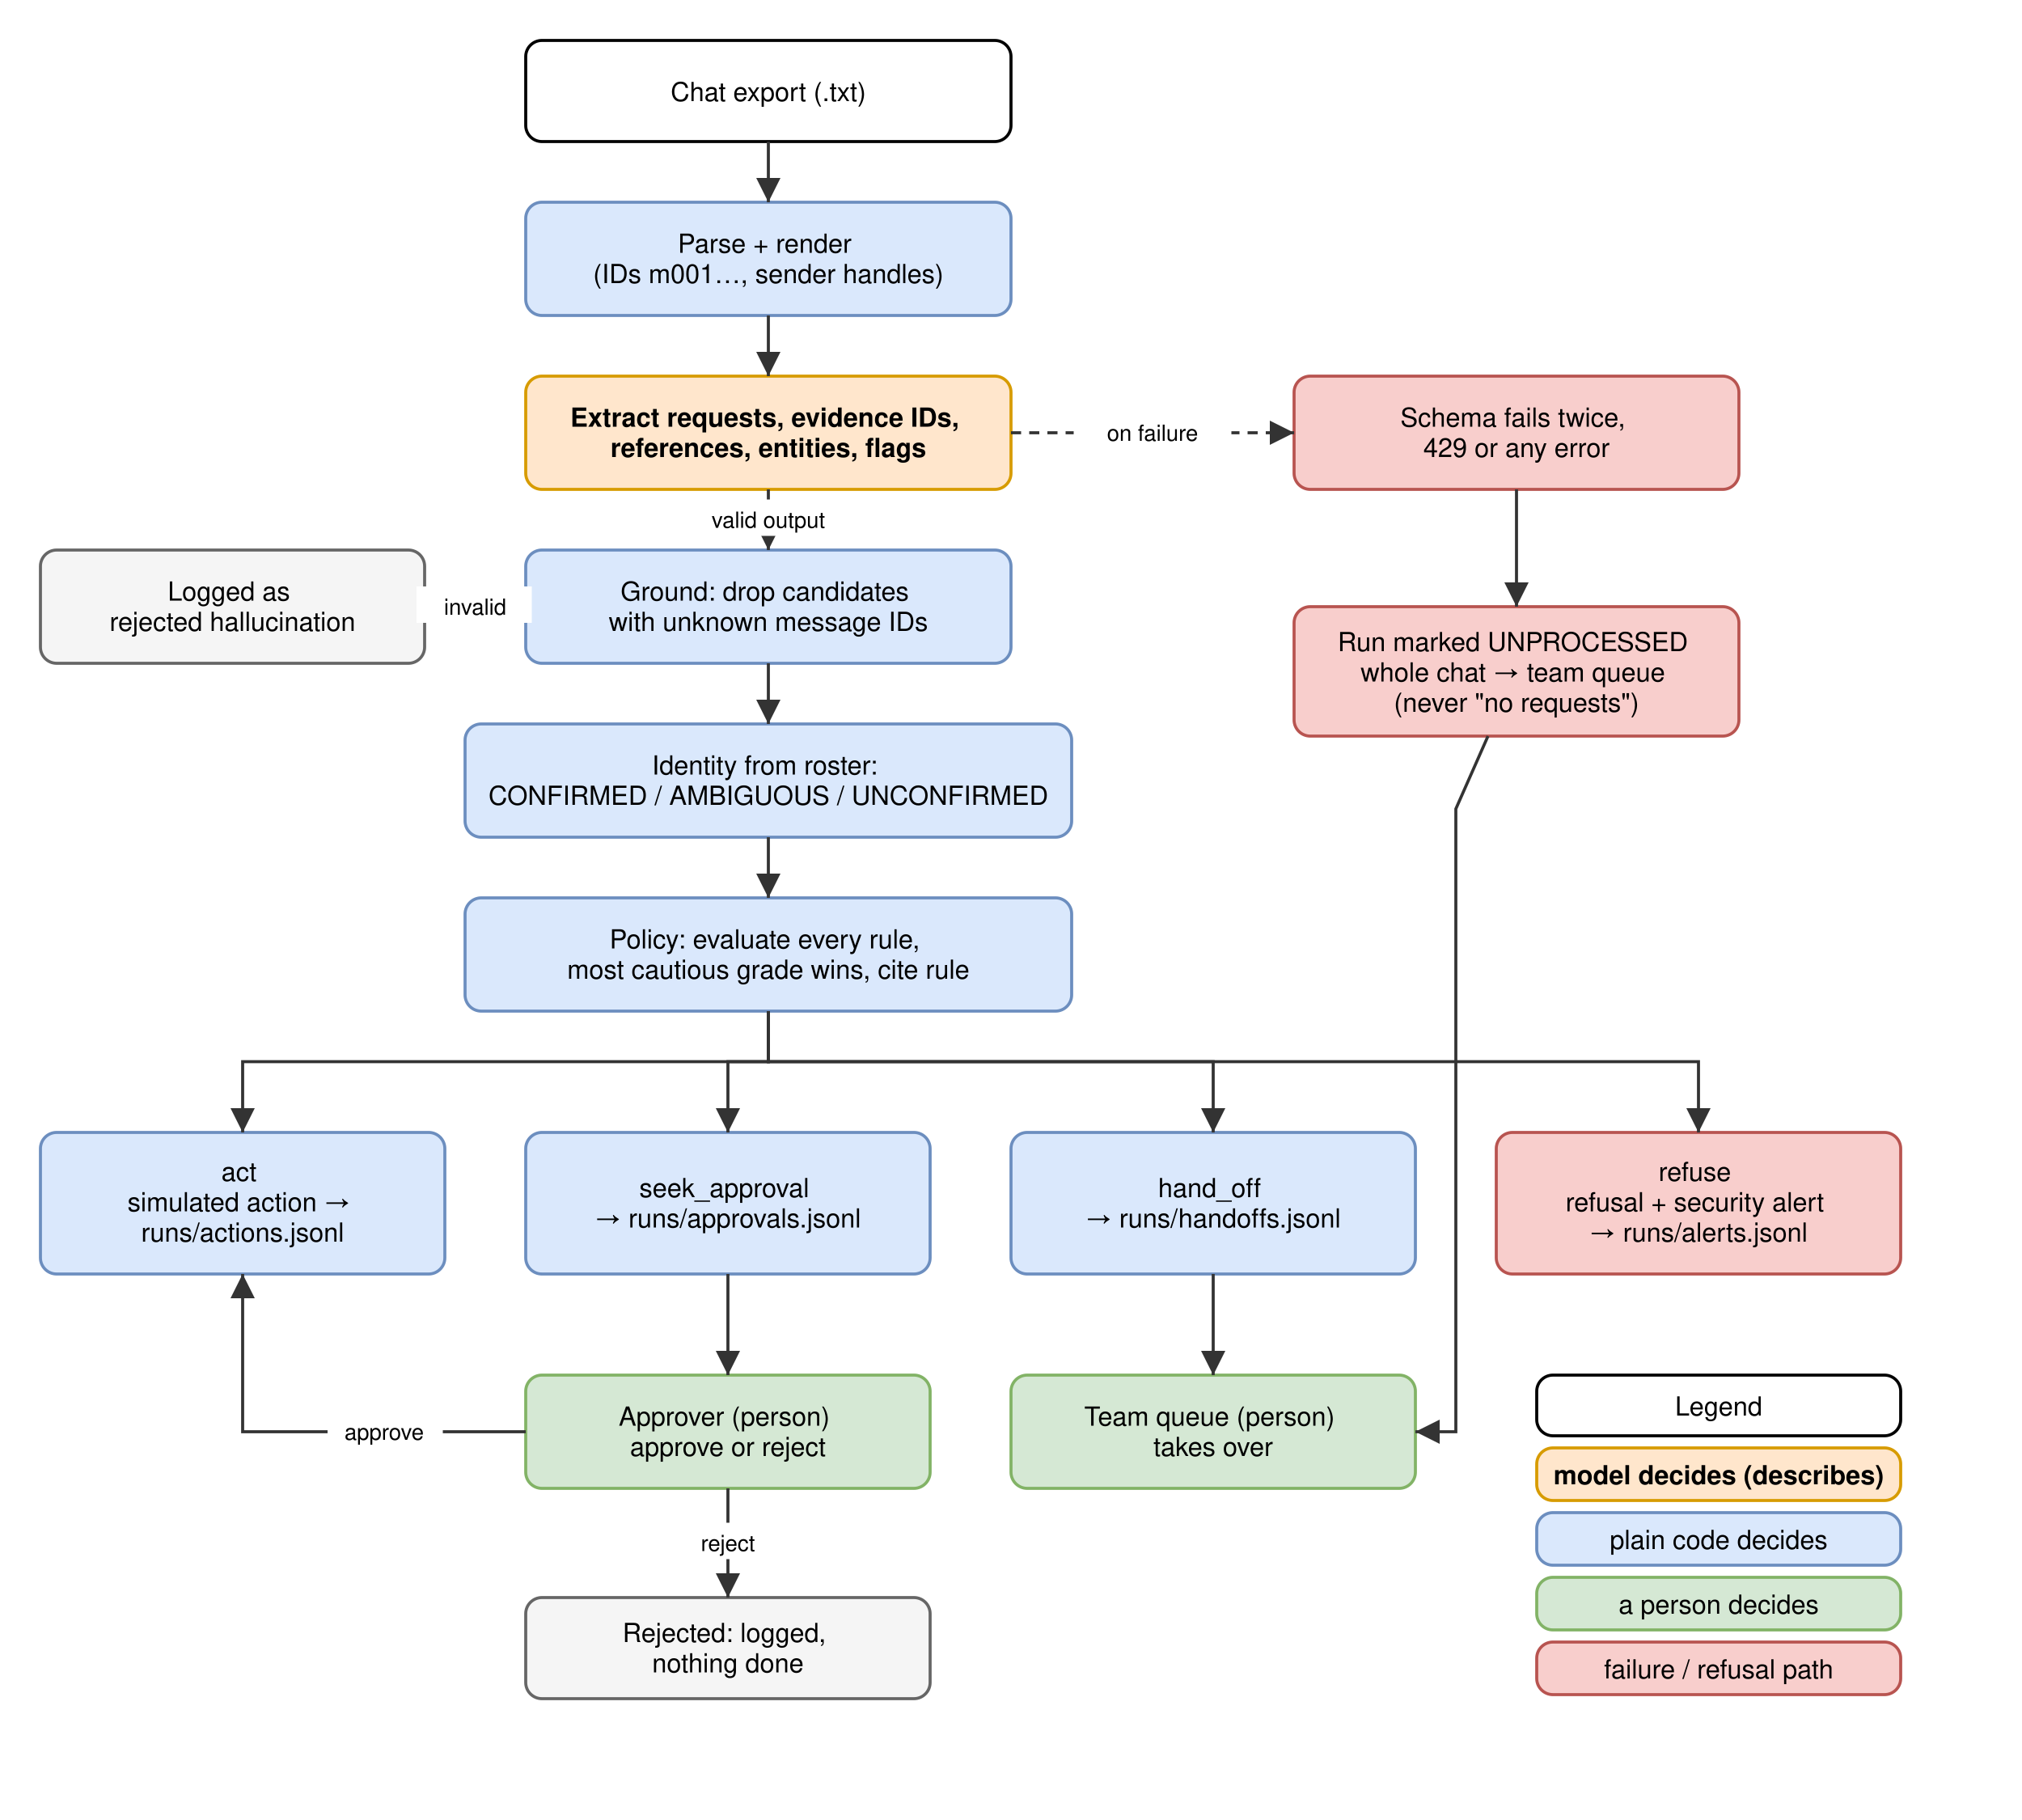
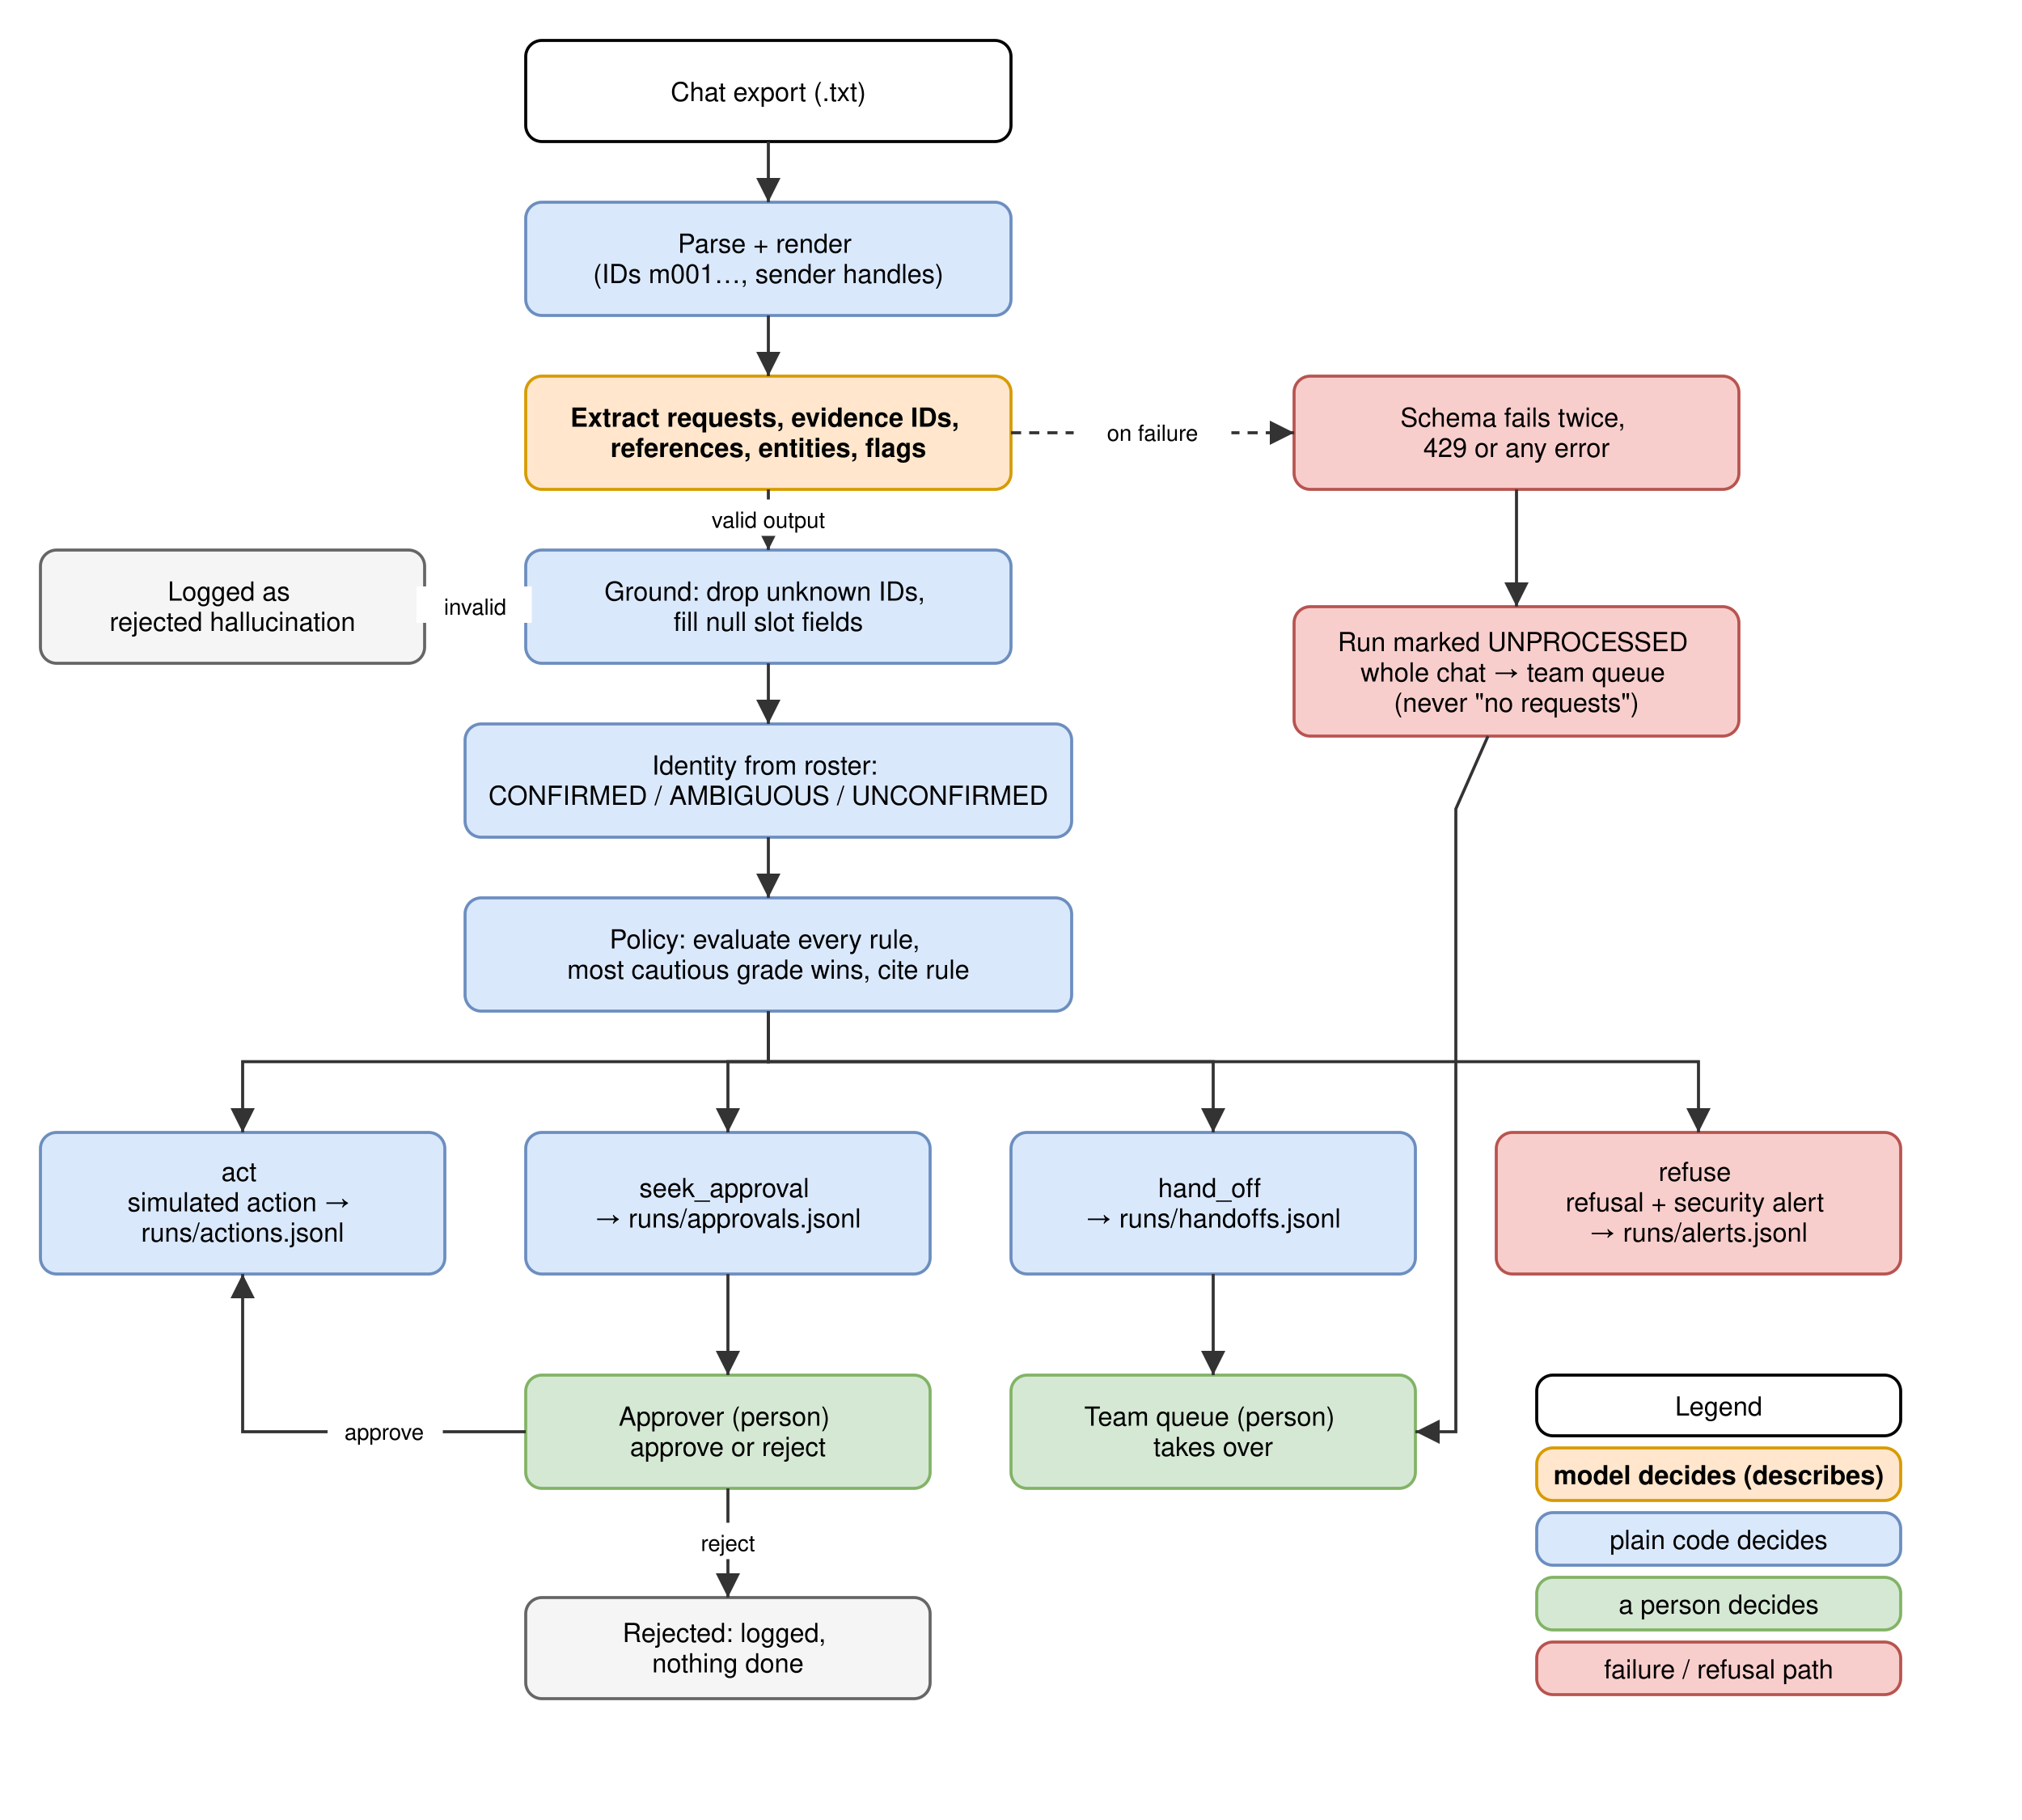
- <svg xmlns="http://www.w3.org/2000/svg" version="1.1" width="1000" height="900" viewBox="0 0 1000 900" content="&lt;mxfile host=&quot;drawio&quot; type=&quot;device&quot;&gt;&lt;diagram id=&quot;workflow&quot; name=&quot;Workflow&quot;&gt;&lt;mxGraphModel grid=&quot;1&quot; gridSize=&quot;10&quot; page=&quot;1&quot; pageWidth=&quot;1000&quot; pageHeight=&quot;900&quot; background=&quot;#ffffff&quot;&gt;&lt;root&gt;&lt;mxCell id=&quot;0&quot; /&gt;&lt;mxCell id=&quot;1&quot; parent=&quot;0&quot; /&gt;&lt;mxCell id=&quot;in&quot; value=&quot;Chat export (.txt)&quot; style=&quot;rounded=1;whiteSpace=wrap;html=1;fillColor=#ffffff;strokeColor=#000000;&quot; vertex=&quot;1&quot; parent=&quot;1&quot;&gt;&lt;mxGeometry x=&quot;260&quot; y=&quot;20&quot; width=&quot;240&quot; height=&quot;50&quot; as=&quot;geometry&quot; /&gt;&lt;/mxCell&gt;&lt;mxCell id=&quot;parse&quot; value=&quot;Parse + render&amp;lt;br&amp;gt;(IDs m001…, sender handles)&quot; style=&quot;rounded=1;whiteSpace=wrap;html=1;fillColor=#dae8fc;strokeColor=#6c8ebf;&quot; vertex=&quot;1&quot; parent=&quot;1&quot;&gt;&lt;mxGeometry x=&quot;260&quot; y=&quot;100&quot; width=&quot;240&quot; height=&quot;56&quot; as=&quot;geometry&quot; /&gt;&lt;/mxCell&gt;&lt;mxCell id=&quot;extract&quot; value=&quot;Extract requests, evidence IDs,&amp;lt;br&amp;gt;references, entities, flags&quot; style=&quot;rounded=1;whiteSpace=wrap;html=1;fillColor=#ffe6cc;strokeColor=#d79b00;fontStyle=1;&quot; vertex=&quot;1&quot; parent=&quot;1&quot;&gt;&lt;mxGeometry x=&quot;260&quot; y=&quot;186&quot; width=&quot;240&quot; height=&quot;56&quot; as=&quot;geometry&quot; /&gt;&lt;/mxCell&gt;&lt;mxCell id=&quot;fail&quot; value=&quot;Schema fails twice,&amp;lt;br&amp;gt;429 or any error&quot; style=&quot;rounded=1;whiteSpace=wrap;html=1;fillColor=#f8cecc;strokeColor=#b85450;&quot; vertex=&quot;1&quot; parent=&quot;1&quot;&gt;&lt;mxGeometry x=&quot;640&quot; y=&quot;186&quot; width=&quot;220&quot; height=&quot;56&quot; as=&quot;geometry&quot; /&gt;&lt;/mxCell&gt;&lt;mxCell id=&quot;unproc&quot; value=&quot;Run marked UNPROCESSED&amp;lt;br&amp;gt;whole chat → team queue&amp;lt;br&amp;gt;(never &amp;quot;no requests&amp;quot;)&quot; style=&quot;rounded=1;whiteSpace=wrap;html=1;fillColor=#f8cecc;strokeColor=#b85450;&quot; vertex=&quot;1&quot; parent=&quot;1&quot;&gt;&lt;mxGeometry x=&quot;640&quot; y=&quot;300&quot; width=&quot;220&quot; height=&quot;64&quot; as=&quot;geometry&quot; /&gt;&lt;/mxCell&gt;&lt;mxCell id=&quot;ground&quot; value=&quot;Ground: drop candidates&amp;lt;br&amp;gt;with unknown message IDs&quot; style=&quot;rounded=1;whiteSpace=wrap;html=1;fillColor=#dae8fc;strokeColor=#6c8ebf;&quot; vertex=&quot;1&quot; parent=&quot;1&quot;&gt;&lt;mxGeometry x=&quot;260&quot; y=&quot;272&quot; width=&quot;240&quot; height=&quot;56&quot; as=&quot;geometry&quot; /&gt;&lt;/mxCell&gt;&lt;mxCell id=&quot;rej&quot; value=&quot;Logged as&amp;lt;br&amp;gt;rejected hallucination&quot; style=&quot;rounded=1;whiteSpace=wrap;html=1;fillColor=#f5f5f5;strokeColor=#666666;&quot; vertex=&quot;1&quot; parent=&quot;1&quot;&gt;&lt;mxGeometry x=&quot;20&quot; y=&quot;272&quot; width=&quot;190&quot; height=&quot;56&quot; as=&quot;geometry&quot; /&gt;&lt;/mxCell&gt;&lt;mxCell id=&quot;ident&quot; value=&quot;Identity from roster:&amp;lt;br&amp;gt;CONFIRMED / AMBIGUOUS / UNCONFIRMED&quot; style=&quot;rounded=1;whiteSpace=wrap;html=1;fillColor=#dae8fc;strokeColor=#6c8ebf;&quot; vertex=&quot;1&quot; parent=&quot;1&quot;&gt;&lt;mxGeometry x=&quot;230&quot; y=&quot;358&quot; width=&quot;300&quot; height=&quot;56&quot; as=&quot;geometry&quot; /&gt;&lt;/mxCell&gt;&lt;mxCell id=&quot;policy&quot; value=&quot;Policy: evaluate every rule,&amp;lt;br&amp;gt;most cautious grade wins, cite rule&quot; style=&quot;rounded=1;whiteSpace=wrap;html=1;fillColor=#dae8fc;strokeColor=#6c8ebf;&quot; vertex=&quot;1&quot; parent=&quot;1&quot;&gt;&lt;mxGeometry x=&quot;230&quot; y=&quot;444&quot; width=&quot;300&quot; height=&quot;56&quot; as=&quot;geometry&quot; /&gt;&lt;/mxCell&gt;&lt;mxCell id=&quot;act&quot; value=&quot;act&amp;lt;br&amp;gt;simulated action →&amp;lt;br&amp;gt;runs/actions.jsonl&quot; style=&quot;rounded=1;whiteSpace=wrap;html=1;fillColor=#dae8fc;strokeColor=#6c8ebf;&quot; vertex=&quot;1&quot; parent=&quot;1&quot;&gt;&lt;mxGeometry x=&quot;20&quot; y=&quot;560&quot; width=&quot;200&quot; height=&quot;70&quot; as=&quot;geometry&quot; /&gt;&lt;/mxCell&gt;&lt;mxCell id=&quot;seek&quot; value=&quot;seek_approval&amp;lt;br&amp;gt;→ runs/approvals.jsonl&quot; style=&quot;rounded=1;whiteSpace=wrap;html=1;fillColor=#dae8fc;strokeColor=#6c8ebf;&quot; vertex=&quot;1&quot; parent=&quot;1&quot;&gt;&lt;mxGeometry x=&quot;260&quot; y=&quot;560&quot; width=&quot;200&quot; height=&quot;70&quot; as=&quot;geometry&quot; /&gt;&lt;/mxCell&gt;&lt;mxCell id=&quot;hand&quot; value=&quot;hand_off&amp;lt;br&amp;gt;→ runs/handoffs.jsonl&quot; style=&quot;rounded=1;whiteSpace=wrap;html=1;fillColor=#dae8fc;strokeColor=#6c8ebf;&quot; vertex=&quot;1&quot; parent=&quot;1&quot;&gt;&lt;mxGeometry x=&quot;500&quot; y=&quot;560&quot; width=&quot;200&quot; height=&quot;70&quot; as=&quot;geometry&quot; /&gt;&lt;/mxCell&gt;&lt;mxCell id=&quot;refuse&quot; value=&quot;refuse&amp;lt;br&amp;gt;refusal + security alert&amp;lt;br&amp;gt;→ runs/alerts.jsonl&quot; style=&quot;rounded=1;whiteSpace=wrap;html=1;fillColor=#f8cecc;strokeColor=#b85450;&quot; vertex=&quot;1&quot; parent=&quot;1&quot;&gt;&lt;mxGeometry x=&quot;740&quot; y=&quot;560&quot; width=&quot;200&quot; height=&quot;70&quot; as=&quot;geometry&quot; /&gt;&lt;/mxCell&gt;&lt;mxCell id=&quot;approver&quot; value=&quot;Approver (person)&amp;lt;br&amp;gt;approve or reject&quot; style=&quot;rounded=1;whiteSpace=wrap;html=1;fillColor=#d5e8d4;strokeColor=#82b366;&quot; vertex=&quot;1&quot; parent=&quot;1&quot;&gt;&lt;mxGeometry x=&quot;260&quot; y=&quot;680&quot; width=&quot;200&quot; height=&quot;56&quot; as=&quot;geometry&quot; /&gt;&lt;/mxCell&gt;&lt;mxCell id=&quot;team&quot; value=&quot;Team queue (person)&amp;lt;br&amp;gt;takes over&quot; style=&quot;rounded=1;whiteSpace=wrap;html=1;fillColor=#d5e8d4;strokeColor=#82b366;&quot; vertex=&quot;1&quot; parent=&quot;1&quot;&gt;&lt;mxGeometry x=&quot;500&quot; y=&quot;680&quot; width=&quot;200&quot; height=&quot;56&quot; as=&quot;geometry&quot; /&gt;&lt;/mxCell&gt;&lt;mxCell id=&quot;rejected&quot; value=&quot;Rejected: logged,&amp;lt;br&amp;gt;nothing done&quot; style=&quot;rounded=1;whiteSpace=wrap;html=1;fillColor=#f5f5f5;strokeColor=#666666;&quot; vertex=&quot;1&quot; parent=&quot;1&quot;&gt;&lt;mxGeometry x=&quot;260&quot; y=&quot;790&quot; width=&quot;200&quot; height=&quot;50&quot; as=&quot;geometry&quot; /&gt;&lt;/mxCell&gt;&lt;mxCell id=&quot;lg_title&quot; value=&quot;Legend&quot; style=&quot;rounded=1;whiteSpace=wrap;html=1;fillColor=#ffffff;strokeColor=#000000;&quot; vertex=&quot;1&quot; parent=&quot;1&quot;&gt;&lt;mxGeometry x=&quot;760&quot; y=&quot;680&quot; width=&quot;180&quot; height=&quot;30&quot; as=&quot;geometry&quot; /&gt;&lt;/mxCell&gt;&lt;mxCell id=&quot;lg_model&quot; value=&quot;model decides (describes)&quot; style=&quot;rounded=1;whiteSpace=wrap;html=1;fillColor=#ffe6cc;strokeColor=#d79b00;fontStyle=1;&quot; vertex=&quot;1&quot; parent=&quot;1&quot;&gt;&lt;mxGeometry x=&quot;760&quot; y=&quot;716&quot; width=&quot;180&quot; height=&quot;26&quot; as=&quot;geometry&quot; /&gt;&lt;/mxCell&gt;&lt;mxCell id=&quot;lg_code&quot; value=&quot;plain code decides&quot; style=&quot;rounded=1;whiteSpace=wrap;html=1;fillColor=#dae8fc;strokeColor=#6c8ebf;&quot; vertex=&quot;1&quot; parent=&quot;1&quot;&gt;&lt;mxGeometry x=&quot;760&quot; y=&quot;748&quot; width=&quot;180&quot; height=&quot;26&quot; as=&quot;geometry&quot; /&gt;&lt;/mxCell&gt;&lt;mxCell id=&quot;lg_person&quot; value=&quot;a person decides&quot; style=&quot;rounded=1;whiteSpace=wrap;html=1;fillColor=#d5e8d4;strokeColor=#82b366;&quot; vertex=&quot;1&quot; parent=&quot;1&quot;&gt;&lt;mxGeometry x=&quot;760&quot; y=&quot;780&quot; width=&quot;180&quot; height=&quot;26&quot; as=&quot;geometry&quot; /&gt;&lt;/mxCell&gt;&lt;mxCell id=&quot;lg_fail&quot; value=&quot;failure / refusal path&quot; style=&quot;rounded=1;whiteSpace=wrap;html=1;fillColor=#f8cecc;strokeColor=#b85450;&quot; vertex=&quot;1&quot; parent=&quot;1&quot;&gt;&lt;mxGeometry x=&quot;760&quot; y=&quot;812&quot; width=&quot;180&quot; height=&quot;26&quot; as=&quot;geometry&quot; /&gt;&lt;/mxCell&gt;&lt;mxCell id=&quot;e0&quot; value=&quot;&quot; style=&quot;endArrow=classic;html=1;rounded=0;&quot; edge=&quot;1&quot; parent=&quot;1&quot; source=&quot;in&quot; target=&quot;parse&quot;&gt;&lt;mxGeometry relative=&quot;1&quot; as=&quot;geometry&quot; /&gt;&lt;/mxCell&gt;&lt;mxCell id=&quot;e1&quot; value=&quot;&quot; style=&quot;endArrow=classic;html=1;rounded=0;&quot; edge=&quot;1&quot; parent=&quot;1&quot; source=&quot;parse&quot; target=&quot;extract&quot;&gt;&lt;mxGeometry relative=&quot;1&quot; as=&quot;geometry&quot; /&gt;&lt;/mxCell&gt;&lt;mxCell id=&quot;e2&quot; value=&quot;on failure&quot; style=&quot;endArrow=classic;html=1;rounded=0;dashed=1;&quot; edge=&quot;1&quot; parent=&quot;1&quot; source=&quot;extract&quot; target=&quot;fail&quot;&gt;&lt;mxGeometry relative=&quot;1&quot; as=&quot;geometry&quot; /&gt;&lt;/mxCell&gt;&lt;mxCell id=&quot;e3&quot; value=&quot;&quot; style=&quot;endArrow=classic;html=1;rounded=0;&quot; edge=&quot;1&quot; parent=&quot;1&quot; source=&quot;fail&quot; target=&quot;unproc&quot;&gt;&lt;mxGeometry relative=&quot;1&quot; as=&quot;geometry&quot; /&gt;&lt;/mxCell&gt;&lt;mxCell id=&quot;e4&quot; value=&quot;&quot; style=&quot;endArrow=classic;html=1;rounded=0;&quot; edge=&quot;1&quot; parent=&quot;1&quot; source=&quot;unproc&quot; target=&quot;team&quot;&gt;&lt;mxGeometry relative=&quot;1&quot; as=&quot;geometry&quot;&gt;&lt;Array as=&quot;points&quot;&gt;&lt;mxPoint x=&quot;720&quot; y=&quot;400&quot; /&gt;&lt;mxPoint x=&quot;720&quot; y=&quot;708&quot; /&gt;&lt;/Array&gt;&lt;/mxGeometry&gt;&lt;/mxCell&gt;&lt;mxCell id=&quot;e5&quot; value=&quot;valid output&quot; style=&quot;endArrow=classic;html=1;rounded=0;&quot; edge=&quot;1&quot; parent=&quot;1&quot; source=&quot;extract&quot; target=&quot;ground&quot;&gt;&lt;mxGeometry relative=&quot;1&quot; as=&quot;geometry&quot; /&gt;&lt;/mxCell&gt;&lt;mxCell id=&quot;e6&quot; value=&quot;invalid&quot; style=&quot;endArrow=classic;html=1;rounded=0;&quot; edge=&quot;1&quot; parent=&quot;1&quot; source=&quot;ground&quot; target=&quot;rej&quot;&gt;&lt;mxGeometry relative=&quot;1&quot; as=&quot;geometry&quot; /&gt;&lt;/mxCell&gt;&lt;mxCell id=&quot;e7&quot; value=&quot;&quot; style=&quot;endArrow=classic;html=1;rounded=0;&quot; edge=&quot;1&quot; parent=&quot;1&quot; source=&quot;ground&quot; target=&quot;ident&quot;&gt;&lt;mxGeometry relative=&quot;1&quot; as=&quot;geometry&quot; /&gt;&lt;/mxCell&gt;&lt;mxCell id=&quot;e8&quot; value=&quot;&quot; style=&quot;endArrow=classic;html=1;rounded=0;&quot; edge=&quot;1&quot; parent=&quot;1&quot; source=&quot;ident&quot; target=&quot;policy&quot;&gt;&lt;mxGeometry relative=&quot;1&quot; as=&quot;geometry&quot; /&gt;&lt;/mxCell&gt;&lt;mxCell id=&quot;e9&quot; value=&quot;&quot; style=&quot;endArrow=classic;html=1;rounded=0;&quot; edge=&quot;1&quot; parent=&quot;1&quot; source=&quot;policy&quot; target=&quot;act&quot;&gt;&lt;mxGeometry relative=&quot;1&quot; as=&quot;geometry&quot;&gt;&lt;Array as=&quot;points&quot;&gt;&lt;mxPoint x=&quot;380&quot; y=&quot;525&quot; /&gt;&lt;mxPoint x=&quot;120&quot; y=&quot;525&quot; /&gt;&lt;/Array&gt;&lt;/mxGeometry&gt;&lt;/mxCell&gt;&lt;mxCell id=&quot;e10&quot; value=&quot;&quot; style=&quot;endArrow=classic;html=1;rounded=0;&quot; edge=&quot;1&quot; parent=&quot;1&quot; source=&quot;policy&quot; target=&quot;seek&quot;&gt;&lt;mxGeometry relative=&quot;1&quot; as=&quot;geometry&quot;&gt;&lt;Array as=&quot;points&quot;&gt;&lt;mxPoint x=&quot;380&quot; y=&quot;525&quot; /&gt;&lt;mxPoint x=&quot;360&quot; y=&quot;525&quot; /&gt;&lt;/Array&gt;&lt;/mxGeometry&gt;&lt;/mxCell&gt;&lt;mxCell id=&quot;e11&quot; value=&quot;&quot; style=&quot;endArrow=classic;html=1;rounded=0;&quot; edge=&quot;1&quot; parent=&quot;1&quot; source=&quot;policy&quot; target=&quot;hand&quot;&gt;&lt;mxGeometry relative=&quot;1&quot; as=&quot;geometry&quot;&gt;&lt;Array as=&quot;points&quot;&gt;&lt;mxPoint x=&quot;380&quot; y=&quot;525&quot; /&gt;&lt;mxPoint x=&quot;600&quot; y=&quot;525&quot; /&gt;&lt;/Array&gt;&lt;/mxGeometry&gt;&lt;/mxCell&gt;&lt;mxCell id=&quot;e12&quot; value=&quot;&quot; style=&quot;endArrow=classic;html=1;rounded=0;&quot; edge=&quot;1&quot; parent=&quot;1&quot; source=&quot;policy&quot; target=&quot;refuse&quot;&gt;&lt;mxGeometry relative=&quot;1&quot; as=&quot;geometry&quot;&gt;&lt;Array as=&quot;points&quot;&gt;&lt;mxPoint x=&quot;380&quot; y=&quot;525&quot; /&gt;&lt;mxPoint x=&quot;840&quot; y=&quot;525&quot; /&gt;&lt;/Array&gt;&lt;/mxGeometry&gt;&lt;/mxCell&gt;&lt;mxCell id=&quot;e13&quot; value=&quot;&quot; style=&quot;endArrow=classic;html=1;rounded=0;&quot; edge=&quot;1&quot; parent=&quot;1&quot; source=&quot;seek&quot; target=&quot;approver&quot;&gt;&lt;mxGeometry relative=&quot;1&quot; as=&quot;geometry&quot; /&gt;&lt;/mxCell&gt;&lt;mxCell id=&quot;e14&quot; value=&quot;approve&quot; style=&quot;endArrow=classic;html=1;rounded=0;&quot; edge=&quot;1&quot; parent=&quot;1&quot; source=&quot;approver&quot; target=&quot;act&quot;&gt;&lt;mxGeometry relative=&quot;1&quot; as=&quot;geometry&quot;&gt;&lt;Array as=&quot;points&quot;&gt;&lt;mxPoint x=&quot;120&quot; y=&quot;708&quot; /&gt;&lt;/Array&gt;&lt;/mxGeometry&gt;&lt;/mxCell&gt;&lt;mxCell id=&quot;e15&quot; value=&quot;reject&quot; style=&quot;endArrow=classic;html=1;rounded=0;&quot; edge=&quot;1&quot; parent=&quot;1&quot; source=&quot;approver&quot; target=&quot;rejected&quot;&gt;&lt;mxGeometry relative=&quot;1&quot; as=&quot;geometry&quot; /&gt;&lt;/mxCell&gt;&lt;mxCell id=&quot;e16&quot; value=&quot;&quot; style=&quot;endArrow=classic;html=1;rounded=0;&quot; edge=&quot;1&quot; parent=&quot;1&quot; source=&quot;hand&quot; target=&quot;team&quot;&gt;&lt;mxGeometry relative=&quot;1&quot; as=&quot;geometry&quot; /&gt;&lt;/mxCell&gt;&lt;/root&gt;&lt;/mxGraphModel&gt;&lt;/diagram&gt;&lt;/mxfile&gt;" style="background-color: #ffffff;">
+ <svg xmlns="http://www.w3.org/2000/svg" version="1.1" width="1000" height="900" viewBox="0 0 1000 900" content="&lt;mxfile host=&quot;drawio&quot; type=&quot;device&quot;&gt;&lt;diagram id=&quot;workflow&quot; name=&quot;Workflow&quot;&gt;&lt;mxGraphModel grid=&quot;1&quot; gridSize=&quot;10&quot; page=&quot;1&quot; pageWidth=&quot;1000&quot; pageHeight=&quot;900&quot; background=&quot;#ffffff&quot;&gt;&lt;root&gt;&lt;mxCell id=&quot;0&quot; /&gt;&lt;mxCell id=&quot;1&quot; parent=&quot;0&quot; /&gt;&lt;mxCell id=&quot;in&quot; value=&quot;Chat export (.txt)&quot; style=&quot;rounded=1;whiteSpace=wrap;html=1;fillColor=#ffffff;strokeColor=#000000;&quot; vertex=&quot;1&quot; parent=&quot;1&quot;&gt;&lt;mxGeometry x=&quot;260&quot; y=&quot;20&quot; width=&quot;240&quot; height=&quot;50&quot; as=&quot;geometry&quot; /&gt;&lt;/mxCell&gt;&lt;mxCell id=&quot;parse&quot; value=&quot;Parse + render&amp;lt;br&amp;gt;(IDs m001…, sender handles)&quot; style=&quot;rounded=1;whiteSpace=wrap;html=1;fillColor=#dae8fc;strokeColor=#6c8ebf;&quot; vertex=&quot;1&quot; parent=&quot;1&quot;&gt;&lt;mxGeometry x=&quot;260&quot; y=&quot;100&quot; width=&quot;240&quot; height=&quot;56&quot; as=&quot;geometry&quot; /&gt;&lt;/mxCell&gt;&lt;mxCell id=&quot;extract&quot; value=&quot;Extract requests, evidence IDs,&amp;lt;br&amp;gt;references, entities, flags&quot; style=&quot;rounded=1;whiteSpace=wrap;html=1;fillColor=#ffe6cc;strokeColor=#d79b00;fontStyle=1;&quot; vertex=&quot;1&quot; parent=&quot;1&quot;&gt;&lt;mxGeometry x=&quot;260&quot; y=&quot;186&quot; width=&quot;240&quot; height=&quot;56&quot; as=&quot;geometry&quot; /&gt;&lt;/mxCell&gt;&lt;mxCell id=&quot;fail&quot; value=&quot;Schema fails twice,&amp;lt;br&amp;gt;429 or any error&quot; style=&quot;rounded=1;whiteSpace=wrap;html=1;fillColor=#f8cecc;strokeColor=#b85450;&quot; vertex=&quot;1&quot; parent=&quot;1&quot;&gt;&lt;mxGeometry x=&quot;640&quot; y=&quot;186&quot; width=&quot;220&quot; height=&quot;56&quot; as=&quot;geometry&quot; /&gt;&lt;/mxCell&gt;&lt;mxCell id=&quot;unproc&quot; value=&quot;Run marked UNPROCESSED&amp;lt;br&amp;gt;whole chat → team queue&amp;lt;br&amp;gt;(never &amp;quot;no requests&amp;quot;)&quot; style=&quot;rounded=1;whiteSpace=wrap;html=1;fillColor=#f8cecc;strokeColor=#b85450;&quot; vertex=&quot;1&quot; parent=&quot;1&quot;&gt;&lt;mxGeometry x=&quot;640&quot; y=&quot;300&quot; width=&quot;220&quot; height=&quot;64&quot; as=&quot;geometry&quot; /&gt;&lt;/mxCell&gt;&lt;mxCell id=&quot;ground&quot; value=&quot;Ground: drop unknown IDs,&amp;lt;br&amp;gt;fill null slot fields&quot; style=&quot;rounded=1;whiteSpace=wrap;html=1;fillColor=#dae8fc;strokeColor=#6c8ebf;&quot; vertex=&quot;1&quot; parent=&quot;1&quot;&gt;&lt;mxGeometry x=&quot;260&quot; y=&quot;272&quot; width=&quot;240&quot; height=&quot;56&quot; as=&quot;geometry&quot; /&gt;&lt;/mxCell&gt;&lt;mxCell id=&quot;rej&quot; value=&quot;Logged as&amp;lt;br&amp;gt;rejected hallucination&quot; style=&quot;rounded=1;whiteSpace=wrap;html=1;fillColor=#f5f5f5;strokeColor=#666666;&quot; vertex=&quot;1&quot; parent=&quot;1&quot;&gt;&lt;mxGeometry x=&quot;20&quot; y=&quot;272&quot; width=&quot;190&quot; height=&quot;56&quot; as=&quot;geometry&quot; /&gt;&lt;/mxCell&gt;&lt;mxCell id=&quot;ident&quot; value=&quot;Identity from roster:&amp;lt;br&amp;gt;CONFIRMED / AMBIGUOUS / UNCONFIRMED&quot; style=&quot;rounded=1;whiteSpace=wrap;html=1;fillColor=#dae8fc;strokeColor=#6c8ebf;&quot; vertex=&quot;1&quot; parent=&quot;1&quot;&gt;&lt;mxGeometry x=&quot;230&quot; y=&quot;358&quot; width=&quot;300&quot; height=&quot;56&quot; as=&quot;geometry&quot; /&gt;&lt;/mxCell&gt;&lt;mxCell id=&quot;policy&quot; value=&quot;Policy: evaluate every rule,&amp;lt;br&amp;gt;most cautious grade wins, cite rule&quot; style=&quot;rounded=1;whiteSpace=wrap;html=1;fillColor=#dae8fc;strokeColor=#6c8ebf;&quot; vertex=&quot;1&quot; parent=&quot;1&quot;&gt;&lt;mxGeometry x=&quot;230&quot; y=&quot;444&quot; width=&quot;300&quot; height=&quot;56&quot; as=&quot;geometry&quot; /&gt;&lt;/mxCell&gt;&lt;mxCell id=&quot;act&quot; value=&quot;act&amp;lt;br&amp;gt;simulated action →&amp;lt;br&amp;gt;runs/actions.jsonl&quot; style=&quot;rounded=1;whiteSpace=wrap;html=1;fillColor=#dae8fc;strokeColor=#6c8ebf;&quot; vertex=&quot;1&quot; parent=&quot;1&quot;&gt;&lt;mxGeometry x=&quot;20&quot; y=&quot;560&quot; width=&quot;200&quot; height=&quot;70&quot; as=&quot;geometry&quot; /&gt;&lt;/mxCell&gt;&lt;mxCell id=&quot;seek&quot; value=&quot;seek_approval&amp;lt;br&amp;gt;→ runs/approvals.jsonl&quot; style=&quot;rounded=1;whiteSpace=wrap;html=1;fillColor=#dae8fc;strokeColor=#6c8ebf;&quot; vertex=&quot;1&quot; parent=&quot;1&quot;&gt;&lt;mxGeometry x=&quot;260&quot; y=&quot;560&quot; width=&quot;200&quot; height=&quot;70&quot; as=&quot;geometry&quot; /&gt;&lt;/mxCell&gt;&lt;mxCell id=&quot;hand&quot; value=&quot;hand_off&amp;lt;br&amp;gt;→ runs/handoffs.jsonl&quot; style=&quot;rounded=1;whiteSpace=wrap;html=1;fillColor=#dae8fc;strokeColor=#6c8ebf;&quot; vertex=&quot;1&quot; parent=&quot;1&quot;&gt;&lt;mxGeometry x=&quot;500&quot; y=&quot;560&quot; width=&quot;200&quot; height=&quot;70&quot; as=&quot;geometry&quot; /&gt;&lt;/mxCell&gt;&lt;mxCell id=&quot;refuse&quot; value=&quot;refuse&amp;lt;br&amp;gt;refusal + security alert&amp;lt;br&amp;gt;→ runs/alerts.jsonl&quot; style=&quot;rounded=1;whiteSpace=wrap;html=1;fillColor=#f8cecc;strokeColor=#b85450;&quot; vertex=&quot;1&quot; parent=&quot;1&quot;&gt;&lt;mxGeometry x=&quot;740&quot; y=&quot;560&quot; width=&quot;200&quot; height=&quot;70&quot; as=&quot;geometry&quot; /&gt;&lt;/mxCell&gt;&lt;mxCell id=&quot;approver&quot; value=&quot;Approver (person)&amp;lt;br&amp;gt;approve or reject&quot; style=&quot;rounded=1;whiteSpace=wrap;html=1;fillColor=#d5e8d4;strokeColor=#82b366;&quot; vertex=&quot;1&quot; parent=&quot;1&quot;&gt;&lt;mxGeometry x=&quot;260&quot; y=&quot;680&quot; width=&quot;200&quot; height=&quot;56&quot; as=&quot;geometry&quot; /&gt;&lt;/mxCell&gt;&lt;mxCell id=&quot;team&quot; value=&quot;Team queue (person)&amp;lt;br&amp;gt;takes over&quot; style=&quot;rounded=1;whiteSpace=wrap;html=1;fillColor=#d5e8d4;strokeColor=#82b366;&quot; vertex=&quot;1&quot; parent=&quot;1&quot;&gt;&lt;mxGeometry x=&quot;500&quot; y=&quot;680&quot; width=&quot;200&quot; height=&quot;56&quot; as=&quot;geometry&quot; /&gt;&lt;/mxCell&gt;&lt;mxCell id=&quot;rejected&quot; value=&quot;Rejected: logged,&amp;lt;br&amp;gt;nothing done&quot; style=&quot;rounded=1;whiteSpace=wrap;html=1;fillColor=#f5f5f5;strokeColor=#666666;&quot; vertex=&quot;1&quot; parent=&quot;1&quot;&gt;&lt;mxGeometry x=&quot;260&quot; y=&quot;790&quot; width=&quot;200&quot; height=&quot;50&quot; as=&quot;geometry&quot; /&gt;&lt;/mxCell&gt;&lt;mxCell id=&quot;lg_title&quot; value=&quot;Legend&quot; style=&quot;rounded=1;whiteSpace=wrap;html=1;fillColor=#ffffff;strokeColor=#000000;&quot; vertex=&quot;1&quot; parent=&quot;1&quot;&gt;&lt;mxGeometry x=&quot;760&quot; y=&quot;680&quot; width=&quot;180&quot; height=&quot;30&quot; as=&quot;geometry&quot; /&gt;&lt;/mxCell&gt;&lt;mxCell id=&quot;lg_model&quot; value=&quot;model decides (describes)&quot; style=&quot;rounded=1;whiteSpace=wrap;html=1;fillColor=#ffe6cc;strokeColor=#d79b00;fontStyle=1;&quot; vertex=&quot;1&quot; parent=&quot;1&quot;&gt;&lt;mxGeometry x=&quot;760&quot; y=&quot;716&quot; width=&quot;180&quot; height=&quot;26&quot; as=&quot;geometry&quot; /&gt;&lt;/mxCell&gt;&lt;mxCell id=&quot;lg_code&quot; value=&quot;plain code decides&quot; style=&quot;rounded=1;whiteSpace=wrap;html=1;fillColor=#dae8fc;strokeColor=#6c8ebf;&quot; vertex=&quot;1&quot; parent=&quot;1&quot;&gt;&lt;mxGeometry x=&quot;760&quot; y=&quot;748&quot; width=&quot;180&quot; height=&quot;26&quot; as=&quot;geometry&quot; /&gt;&lt;/mxCell&gt;&lt;mxCell id=&quot;lg_person&quot; value=&quot;a person decides&quot; style=&quot;rounded=1;whiteSpace=wrap;html=1;fillColor=#d5e8d4;strokeColor=#82b366;&quot; vertex=&quot;1&quot; parent=&quot;1&quot;&gt;&lt;mxGeometry x=&quot;760&quot; y=&quot;780&quot; width=&quot;180&quot; height=&quot;26&quot; as=&quot;geometry&quot; /&gt;&lt;/mxCell&gt;&lt;mxCell id=&quot;lg_fail&quot; value=&quot;failure / refusal path&quot; style=&quot;rounded=1;whiteSpace=wrap;html=1;fillColor=#f8cecc;strokeColor=#b85450;&quot; vertex=&quot;1&quot; parent=&quot;1&quot;&gt;&lt;mxGeometry x=&quot;760&quot; y=&quot;812&quot; width=&quot;180&quot; height=&quot;26&quot; as=&quot;geometry&quot; /&gt;&lt;/mxCell&gt;&lt;mxCell id=&quot;e0&quot; value=&quot;&quot; style=&quot;endArrow=classic;html=1;rounded=0;&quot; edge=&quot;1&quot; parent=&quot;1&quot; source=&quot;in&quot; target=&quot;parse&quot;&gt;&lt;mxGeometry relative=&quot;1&quot; as=&quot;geometry&quot; /&gt;&lt;/mxCell&gt;&lt;mxCell id=&quot;e1&quot; value=&quot;&quot; style=&quot;endArrow=classic;html=1;rounded=0;&quot; edge=&quot;1&quot; parent=&quot;1&quot; source=&quot;parse&quot; target=&quot;extract&quot;&gt;&lt;mxGeometry relative=&quot;1&quot; as=&quot;geometry&quot; /&gt;&lt;/mxCell&gt;&lt;mxCell id=&quot;e2&quot; value=&quot;on failure&quot; style=&quot;endArrow=classic;html=1;rounded=0;dashed=1;&quot; edge=&quot;1&quot; parent=&quot;1&quot; source=&quot;extract&quot; target=&quot;fail&quot;&gt;&lt;mxGeometry relative=&quot;1&quot; as=&quot;geometry&quot; /&gt;&lt;/mxCell&gt;&lt;mxCell id=&quot;e3&quot; value=&quot;&quot; style=&quot;endArrow=classic;html=1;rounded=0;&quot; edge=&quot;1&quot; parent=&quot;1&quot; source=&quot;fail&quot; target=&quot;unproc&quot;&gt;&lt;mxGeometry relative=&quot;1&quot; as=&quot;geometry&quot; /&gt;&lt;/mxCell&gt;&lt;mxCell id=&quot;e4&quot; value=&quot;&quot; style=&quot;endArrow=classic;html=1;rounded=0;&quot; edge=&quot;1&quot; parent=&quot;1&quot; source=&quot;unproc&quot; target=&quot;team&quot;&gt;&lt;mxGeometry relative=&quot;1&quot; as=&quot;geometry&quot;&gt;&lt;Array as=&quot;points&quot;&gt;&lt;mxPoint x=&quot;720&quot; y=&quot;400&quot; /&gt;&lt;mxPoint x=&quot;720&quot; y=&quot;708&quot; /&gt;&lt;/Array&gt;&lt;/mxGeometry&gt;&lt;/mxCell&gt;&lt;mxCell id=&quot;e5&quot; value=&quot;valid output&quot; style=&quot;endArrow=classic;html=1;rounded=0;&quot; edge=&quot;1&quot; parent=&quot;1&quot; source=&quot;extract&quot; target=&quot;ground&quot;&gt;&lt;mxGeometry relative=&quot;1&quot; as=&quot;geometry&quot; /&gt;&lt;/mxCell&gt;&lt;mxCell id=&quot;e6&quot; value=&quot;invalid&quot; style=&quot;endArrow=classic;html=1;rounded=0;&quot; edge=&quot;1&quot; parent=&quot;1&quot; source=&quot;ground&quot; target=&quot;rej&quot;&gt;&lt;mxGeometry relative=&quot;1&quot; as=&quot;geometry&quot; /&gt;&lt;/mxCell&gt;&lt;mxCell id=&quot;e7&quot; value=&quot;&quot; style=&quot;endArrow=classic;html=1;rounded=0;&quot; edge=&quot;1&quot; parent=&quot;1&quot; source=&quot;ground&quot; target=&quot;ident&quot;&gt;&lt;mxGeometry relative=&quot;1&quot; as=&quot;geometry&quot; /&gt;&lt;/mxCell&gt;&lt;mxCell id=&quot;e8&quot; value=&quot;&quot; style=&quot;endArrow=classic;html=1;rounded=0;&quot; edge=&quot;1&quot; parent=&quot;1&quot; source=&quot;ident&quot; target=&quot;policy&quot;&gt;&lt;mxGeometry relative=&quot;1&quot; as=&quot;geometry&quot; /&gt;&lt;/mxCell&gt;&lt;mxCell id=&quot;e9&quot; value=&quot;&quot; style=&quot;endArrow=classic;html=1;rounded=0;&quot; edge=&quot;1&quot; parent=&quot;1&quot; source=&quot;policy&quot; target=&quot;act&quot;&gt;&lt;mxGeometry relative=&quot;1&quot; as=&quot;geometry&quot;&gt;&lt;Array as=&quot;points&quot;&gt;&lt;mxPoint x=&quot;380&quot; y=&quot;525&quot; /&gt;&lt;mxPoint x=&quot;120&quot; y=&quot;525&quot; /&gt;&lt;/Array&gt;&lt;/mxGeometry&gt;&lt;/mxCell&gt;&lt;mxCell id=&quot;e10&quot; value=&quot;&quot; style=&quot;endArrow=classic;html=1;rounded=0;&quot; edge=&quot;1&quot; parent=&quot;1&quot; source=&quot;policy&quot; target=&quot;seek&quot;&gt;&lt;mxGeometry relative=&quot;1&quot; as=&quot;geometry&quot;&gt;&lt;Array as=&quot;points&quot;&gt;&lt;mxPoint x=&quot;380&quot; y=&quot;525&quot; /&gt;&lt;mxPoint x=&quot;360&quot; y=&quot;525&quot; /&gt;&lt;/Array&gt;&lt;/mxGeometry&gt;&lt;/mxCell&gt;&lt;mxCell id=&quot;e11&quot; value=&quot;&quot; style=&quot;endArrow=classic;html=1;rounded=0;&quot; edge=&quot;1&quot; parent=&quot;1&quot; source=&quot;policy&quot; target=&quot;hand&quot;&gt;&lt;mxGeometry relative=&quot;1&quot; as=&quot;geometry&quot;&gt;&lt;Array as=&quot;points&quot;&gt;&lt;mxPoint x=&quot;380&quot; y=&quot;525&quot; /&gt;&lt;mxPoint x=&quot;600&quot; y=&quot;525&quot; /&gt;&lt;/Array&gt;&lt;/mxGeometry&gt;&lt;/mxCell&gt;&lt;mxCell id=&quot;e12&quot; value=&quot;&quot; style=&quot;endArrow=classic;html=1;rounded=0;&quot; edge=&quot;1&quot; parent=&quot;1&quot; source=&quot;policy&quot; target=&quot;refuse&quot;&gt;&lt;mxGeometry relative=&quot;1&quot; as=&quot;geometry&quot;&gt;&lt;Array as=&quot;points&quot;&gt;&lt;mxPoint x=&quot;380&quot; y=&quot;525&quot; /&gt;&lt;mxPoint x=&quot;840&quot; y=&quot;525&quot; /&gt;&lt;/Array&gt;&lt;/mxGeometry&gt;&lt;/mxCell&gt;&lt;mxCell id=&quot;e13&quot; value=&quot;&quot; style=&quot;endArrow=classic;html=1;rounded=0;&quot; edge=&quot;1&quot; parent=&quot;1&quot; source=&quot;seek&quot; target=&quot;approver&quot;&gt;&lt;mxGeometry relative=&quot;1&quot; as=&quot;geometry&quot; /&gt;&lt;/mxCell&gt;&lt;mxCell id=&quot;e14&quot; value=&quot;approve&quot; style=&quot;endArrow=classic;html=1;rounded=0;&quot; edge=&quot;1&quot; parent=&quot;1&quot; source=&quot;approver&quot; target=&quot;act&quot;&gt;&lt;mxGeometry relative=&quot;1&quot; as=&quot;geometry&quot;&gt;&lt;Array as=&quot;points&quot;&gt;&lt;mxPoint x=&quot;120&quot; y=&quot;708&quot; /&gt;&lt;/Array&gt;&lt;/mxGeometry&gt;&lt;/mxCell&gt;&lt;mxCell id=&quot;e15&quot; value=&quot;reject&quot; style=&quot;endArrow=classic;html=1;rounded=0;&quot; edge=&quot;1&quot; parent=&quot;1&quot; source=&quot;approver&quot; target=&quot;rejected&quot;&gt;&lt;mxGeometry relative=&quot;1&quot; as=&quot;geometry&quot; /&gt;&lt;/mxCell&gt;&lt;mxCell id=&quot;e16&quot; value=&quot;&quot; style=&quot;endArrow=classic;html=1;rounded=0;&quot; edge=&quot;1&quot; parent=&quot;1&quot; source=&quot;hand&quot; target=&quot;team&quot;&gt;&lt;mxGeometry relative=&quot;1&quot; as=&quot;geometry&quot; /&gt;&lt;/mxCell&gt;&lt;/root&gt;&lt;/mxGraphModel&gt;&lt;/diagram&gt;&lt;/mxfile&gt;" style="background-color: #ffffff;">
  <defs>
    <marker id="arrow" viewBox="0 0 10 10" refX="10" refY="5" markerWidth="8" markerHeight="8" orient="auto">
      <path d="M0,0 L10,5 L0,10 z" fill="#333333" />
    </marker>
  </defs>
  <rect width="100%" height="100%" fill="#ffffff" />
  <rect x="260" y="20" width="240" height="50" rx="8" fill="#ffffff" stroke="#000000" stroke-width="1.5" />
  <text x="380" y="50" font-family="Helvetica, Arial, sans-serif" font-size="13" font-weight="normal" text-anchor="middle">
    <tspan x="380" dy="0">Chat export (.txt)</tspan>
  </text>
  <rect x="260" y="100" width="240" height="56" rx="8" fill="#dae8fc" stroke="#6c8ebf" stroke-width="1.5" />
  <text x="380" y="125" font-family="Helvetica, Arial, sans-serif" font-size="13" font-weight="normal" text-anchor="middle">
    <tspan x="380" dy="0">Parse + render</tspan>
    <tspan x="380" dy="15">(IDs m001…, sender handles)</tspan>
  </text>
  <rect x="260" y="186" width="240" height="56" rx="8" fill="#ffe6cc" stroke="#d79b00" stroke-width="1.5" />
  <text x="380" y="211" font-family="Helvetica, Arial, sans-serif" font-size="13" font-weight="bold" text-anchor="middle">
    <tspan x="380" dy="0">Extract requests, evidence IDs,</tspan>
    <tspan x="380" dy="15">references, entities, flags</tspan>
  </text>
  <rect x="640" y="186" width="220" height="56" rx="8" fill="#f8cecc" stroke="#b85450" stroke-width="1.5" />
  <text x="750" y="211" font-family="Helvetica, Arial, sans-serif" font-size="13" font-weight="normal" text-anchor="middle">
    <tspan x="750" dy="0">Schema fails twice,</tspan>
    <tspan x="750" dy="15">429 or any error</tspan>
  </text>
  <rect x="640" y="300" width="220" height="64" rx="8" fill="#f8cecc" stroke="#b85450" stroke-width="1.5" />
  <text x="750" y="322" font-family="Helvetica, Arial, sans-serif" font-size="13" font-weight="normal" text-anchor="middle">
    <tspan x="750" dy="0">Run marked UNPROCESSED</tspan>
    <tspan x="750" dy="15">whole chat → team queue</tspan>
    <tspan x="750" dy="15">(never "no requests")</tspan>
  </text>
  <rect x="260" y="272" width="240" height="56" rx="8" fill="#dae8fc" stroke="#6c8ebf" stroke-width="1.5" />
  <text x="380" y="297" font-family="Helvetica, Arial, sans-serif" font-size="13" font-weight="normal" text-anchor="middle">
-     <tspan x="380" dy="0">Ground: drop candidates</tspan>
-     <tspan x="380" dy="15">with unknown message IDs</tspan>
+     <tspan x="380" dy="0">Ground: drop unknown IDs,</tspan>
+     <tspan x="380" dy="15">fill null slot fields</tspan>
  </text>
  <rect x="20" y="272" width="190" height="56" rx="8" fill="#f5f5f5" stroke="#666666" stroke-width="1.5" />
  <text x="115" y="297" font-family="Helvetica, Arial, sans-serif" font-size="13" font-weight="normal" text-anchor="middle">
    <tspan x="115" dy="0">Logged as</tspan>
    <tspan x="115" dy="15">rejected hallucination</tspan>
  </text>
  <rect x="230" y="358" width="300" height="56" rx="8" fill="#dae8fc" stroke="#6c8ebf" stroke-width="1.5" />
  <text x="380" y="383" font-family="Helvetica, Arial, sans-serif" font-size="13" font-weight="normal" text-anchor="middle">
    <tspan x="380" dy="0">Identity from roster:</tspan>
    <tspan x="380" dy="15">CONFIRMED / AMBIGUOUS / UNCONFIRMED</tspan>
  </text>
  <rect x="230" y="444" width="300" height="56" rx="8" fill="#dae8fc" stroke="#6c8ebf" stroke-width="1.5" />
  <text x="380" y="469" font-family="Helvetica, Arial, sans-serif" font-size="13" font-weight="normal" text-anchor="middle">
    <tspan x="380" dy="0">Policy: evaluate every rule,</tspan>
    <tspan x="380" dy="15">most cautious grade wins, cite rule</tspan>
  </text>
  <rect x="20" y="560" width="200" height="70" rx="8" fill="#dae8fc" stroke="#6c8ebf" stroke-width="1.5" />
  <text x="120" y="584" font-family="Helvetica, Arial, sans-serif" font-size="13" font-weight="normal" text-anchor="middle">
    <tspan x="120" dy="0">act</tspan>
    <tspan x="120" dy="15">simulated action →</tspan>
    <tspan x="120" dy="15">runs/actions.jsonl</tspan>
  </text>
  <rect x="260" y="560" width="200" height="70" rx="8" fill="#dae8fc" stroke="#6c8ebf" stroke-width="1.5" />
  <text x="360" y="592" font-family="Helvetica, Arial, sans-serif" font-size="13" font-weight="normal" text-anchor="middle">
    <tspan x="360" dy="0">seek_approval</tspan>
    <tspan x="360" dy="15">→ runs/approvals.jsonl</tspan>
  </text>
  <rect x="500" y="560" width="200" height="70" rx="8" fill="#dae8fc" stroke="#6c8ebf" stroke-width="1.5" />
  <text x="600" y="592" font-family="Helvetica, Arial, sans-serif" font-size="13" font-weight="normal" text-anchor="middle">
    <tspan x="600" dy="0">hand_off</tspan>
    <tspan x="600" dy="15">→ runs/handoffs.jsonl</tspan>
  </text>
  <rect x="740" y="560" width="200" height="70" rx="8" fill="#f8cecc" stroke="#b85450" stroke-width="1.5" />
  <text x="840" y="584" font-family="Helvetica, Arial, sans-serif" font-size="13" font-weight="normal" text-anchor="middle">
    <tspan x="840" dy="0">refuse</tspan>
    <tspan x="840" dy="15">refusal + security alert</tspan>
    <tspan x="840" dy="15">→ runs/alerts.jsonl</tspan>
  </text>
  <rect x="260" y="680" width="200" height="56" rx="8" fill="#d5e8d4" stroke="#82b366" stroke-width="1.5" />
  <text x="360" y="705" font-family="Helvetica, Arial, sans-serif" font-size="13" font-weight="normal" text-anchor="middle">
    <tspan x="360" dy="0">Approver (person)</tspan>
    <tspan x="360" dy="15">approve or reject</tspan>
  </text>
  <rect x="500" y="680" width="200" height="56" rx="8" fill="#d5e8d4" stroke="#82b366" stroke-width="1.5" />
  <text x="600" y="705" font-family="Helvetica, Arial, sans-serif" font-size="13" font-weight="normal" text-anchor="middle">
    <tspan x="600" dy="0">Team queue (person)</tspan>
    <tspan x="600" dy="15">takes over</tspan>
  </text>
  <rect x="260" y="790" width="200" height="50" rx="8" fill="#f5f5f5" stroke="#666666" stroke-width="1.5" />
  <text x="360" y="812" font-family="Helvetica, Arial, sans-serif" font-size="13" font-weight="normal" text-anchor="middle">
    <tspan x="360" dy="0">Rejected: logged,</tspan>
    <tspan x="360" dy="15">nothing done</tspan>
  </text>
  <rect x="760" y="680" width="180" height="30" rx="8" fill="#ffffff" stroke="#000000" stroke-width="1.5" />
  <text x="850" y="700" font-family="Helvetica, Arial, sans-serif" font-size="13" font-weight="normal" text-anchor="middle">
    <tspan x="850" dy="0">Legend</tspan>
  </text>
  <rect x="760" y="716" width="180" height="26" rx="8" fill="#ffe6cc" stroke="#d79b00" stroke-width="1.5" />
  <text x="850" y="734" font-family="Helvetica, Arial, sans-serif" font-size="13" font-weight="bold" text-anchor="middle">
    <tspan x="850" dy="0">model decides (describes)</tspan>
  </text>
  <rect x="760" y="748" width="180" height="26" rx="8" fill="#dae8fc" stroke="#6c8ebf" stroke-width="1.5" />
  <text x="850" y="766" font-family="Helvetica, Arial, sans-serif" font-size="13" font-weight="normal" text-anchor="middle">
    <tspan x="850" dy="0">plain code decides</tspan>
  </text>
  <rect x="760" y="780" width="180" height="26" rx="8" fill="#d5e8d4" stroke="#82b366" stroke-width="1.5" />
  <text x="850" y="798" font-family="Helvetica, Arial, sans-serif" font-size="13" font-weight="normal" text-anchor="middle">
    <tspan x="850" dy="0">a person decides</tspan>
  </text>
  <rect x="760" y="812" width="180" height="26" rx="8" fill="#f8cecc" stroke="#b85450" stroke-width="1.5" />
  <text x="850" y="830" font-family="Helvetica, Arial, sans-serif" font-size="13" font-weight="normal" text-anchor="middle">
    <tspan x="850" dy="0">failure / refusal path</tspan>
  </text>
  <polyline points="380.0,70.0 380.0,100.0" fill="none" stroke="#333333" stroke-width="1.5" marker-end="url(#arrow)" />
  <polyline points="380.0,156.0 380.0,186.0" fill="none" stroke="#333333" stroke-width="1.5" marker-end="url(#arrow)" />
  <polyline points="500.0,214.0 640.0,214.0" fill="none" stroke="#333333" stroke-width="1.5" marker-end="url(#arrow)" stroke-dasharray="5 4" />
  <rect x="531" y="204" width="78" height="18" fill="#ffffff" />
  <text x="570" y="218" font-family="Helvetica, Arial, sans-serif" font-size="11" text-anchor="middle">
    <tspan x="570" dy="0">on failure</tspan>
  </text>
  <polyline points="750.0,242.0 750.0,300.0" fill="none" stroke="#333333" stroke-width="1.5" marker-end="url(#arrow)" />
  <polyline points="735.9,364.0 720.0,400.0 720.0,708.0 700.0,708.0" fill="none" stroke="#333333" stroke-width="1.5" marker-end="url(#arrow)" />
  <polyline points="380.0,242.0 380.0,272.0" fill="none" stroke="#333333" stroke-width="1.5" marker-end="url(#arrow)" />
  <rect x="334" y="247" width="92" height="18" fill="#ffffff" />
  <text x="380" y="261" font-family="Helvetica, Arial, sans-serif" font-size="11" text-anchor="middle">
    <tspan x="380" dy="0">valid output</tspan>
  </text>
  <polyline points="260.0,300.0 210.0,300.0" fill="none" stroke="#333333" stroke-width="1.5" marker-end="url(#arrow)" />
  <rect x="206" y="290" width="57" height="18" fill="#ffffff" />
  <text x="235" y="304" font-family="Helvetica, Arial, sans-serif" font-size="11" text-anchor="middle">
    <tspan x="235" dy="0">invalid</tspan>
  </text>
  <polyline points="380.0,328.0 380.0,358.0" fill="none" stroke="#333333" stroke-width="1.5" marker-end="url(#arrow)" />
  <polyline points="380.0,414.0 380.0,444.0" fill="none" stroke="#333333" stroke-width="1.5" marker-end="url(#arrow)" />
  <polyline points="380.0,500.0 380.0,525.0 120.0,525.0 120.0,560.0" fill="none" stroke="#333333" stroke-width="1.5" marker-end="url(#arrow)" />
  <polyline points="380.0,500.0 380.0,525.0 360.0,525.0 360.0,560.0" fill="none" stroke="#333333" stroke-width="1.5" marker-end="url(#arrow)" />
  <polyline points="380.0,500.0 380.0,525.0 600.0,525.0 600.0,560.0" fill="none" stroke="#333333" stroke-width="1.5" marker-end="url(#arrow)" />
  <polyline points="380.0,500.0 380.0,525.0 840.0,525.0 840.0,560.0" fill="none" stroke="#333333" stroke-width="1.5" marker-end="url(#arrow)" />
  <polyline points="360.0,630.0 360.0,680.0" fill="none" stroke="#333333" stroke-width="1.5" marker-end="url(#arrow)" />
  <polyline points="260.0,708.0 120.0,708.0 120.0,630.0" fill="none" stroke="#333333" stroke-width="1.5" marker-end="url(#arrow)" />
  <rect x="162" y="698" width="57" height="18" fill="#ffffff" />
  <text x="190" y="712" font-family="Helvetica, Arial, sans-serif" font-size="11" text-anchor="middle">
    <tspan x="190" dy="0">approve</tspan>
  </text>
  <polyline points="360.0,736.0 360.0,790.0" fill="none" stroke="#333333" stroke-width="1.5" marker-end="url(#arrow)" />
  <rect x="335" y="753" width="50" height="18" fill="#ffffff" />
  <text x="360" y="767" font-family="Helvetica, Arial, sans-serif" font-size="11" text-anchor="middle">
    <tspan x="360" dy="0">reject</tspan>
  </text>
  <polyline points="600.0,630.0 600.0,680.0" fill="none" stroke="#333333" stroke-width="1.5" marker-end="url(#arrow)" />
</svg>
